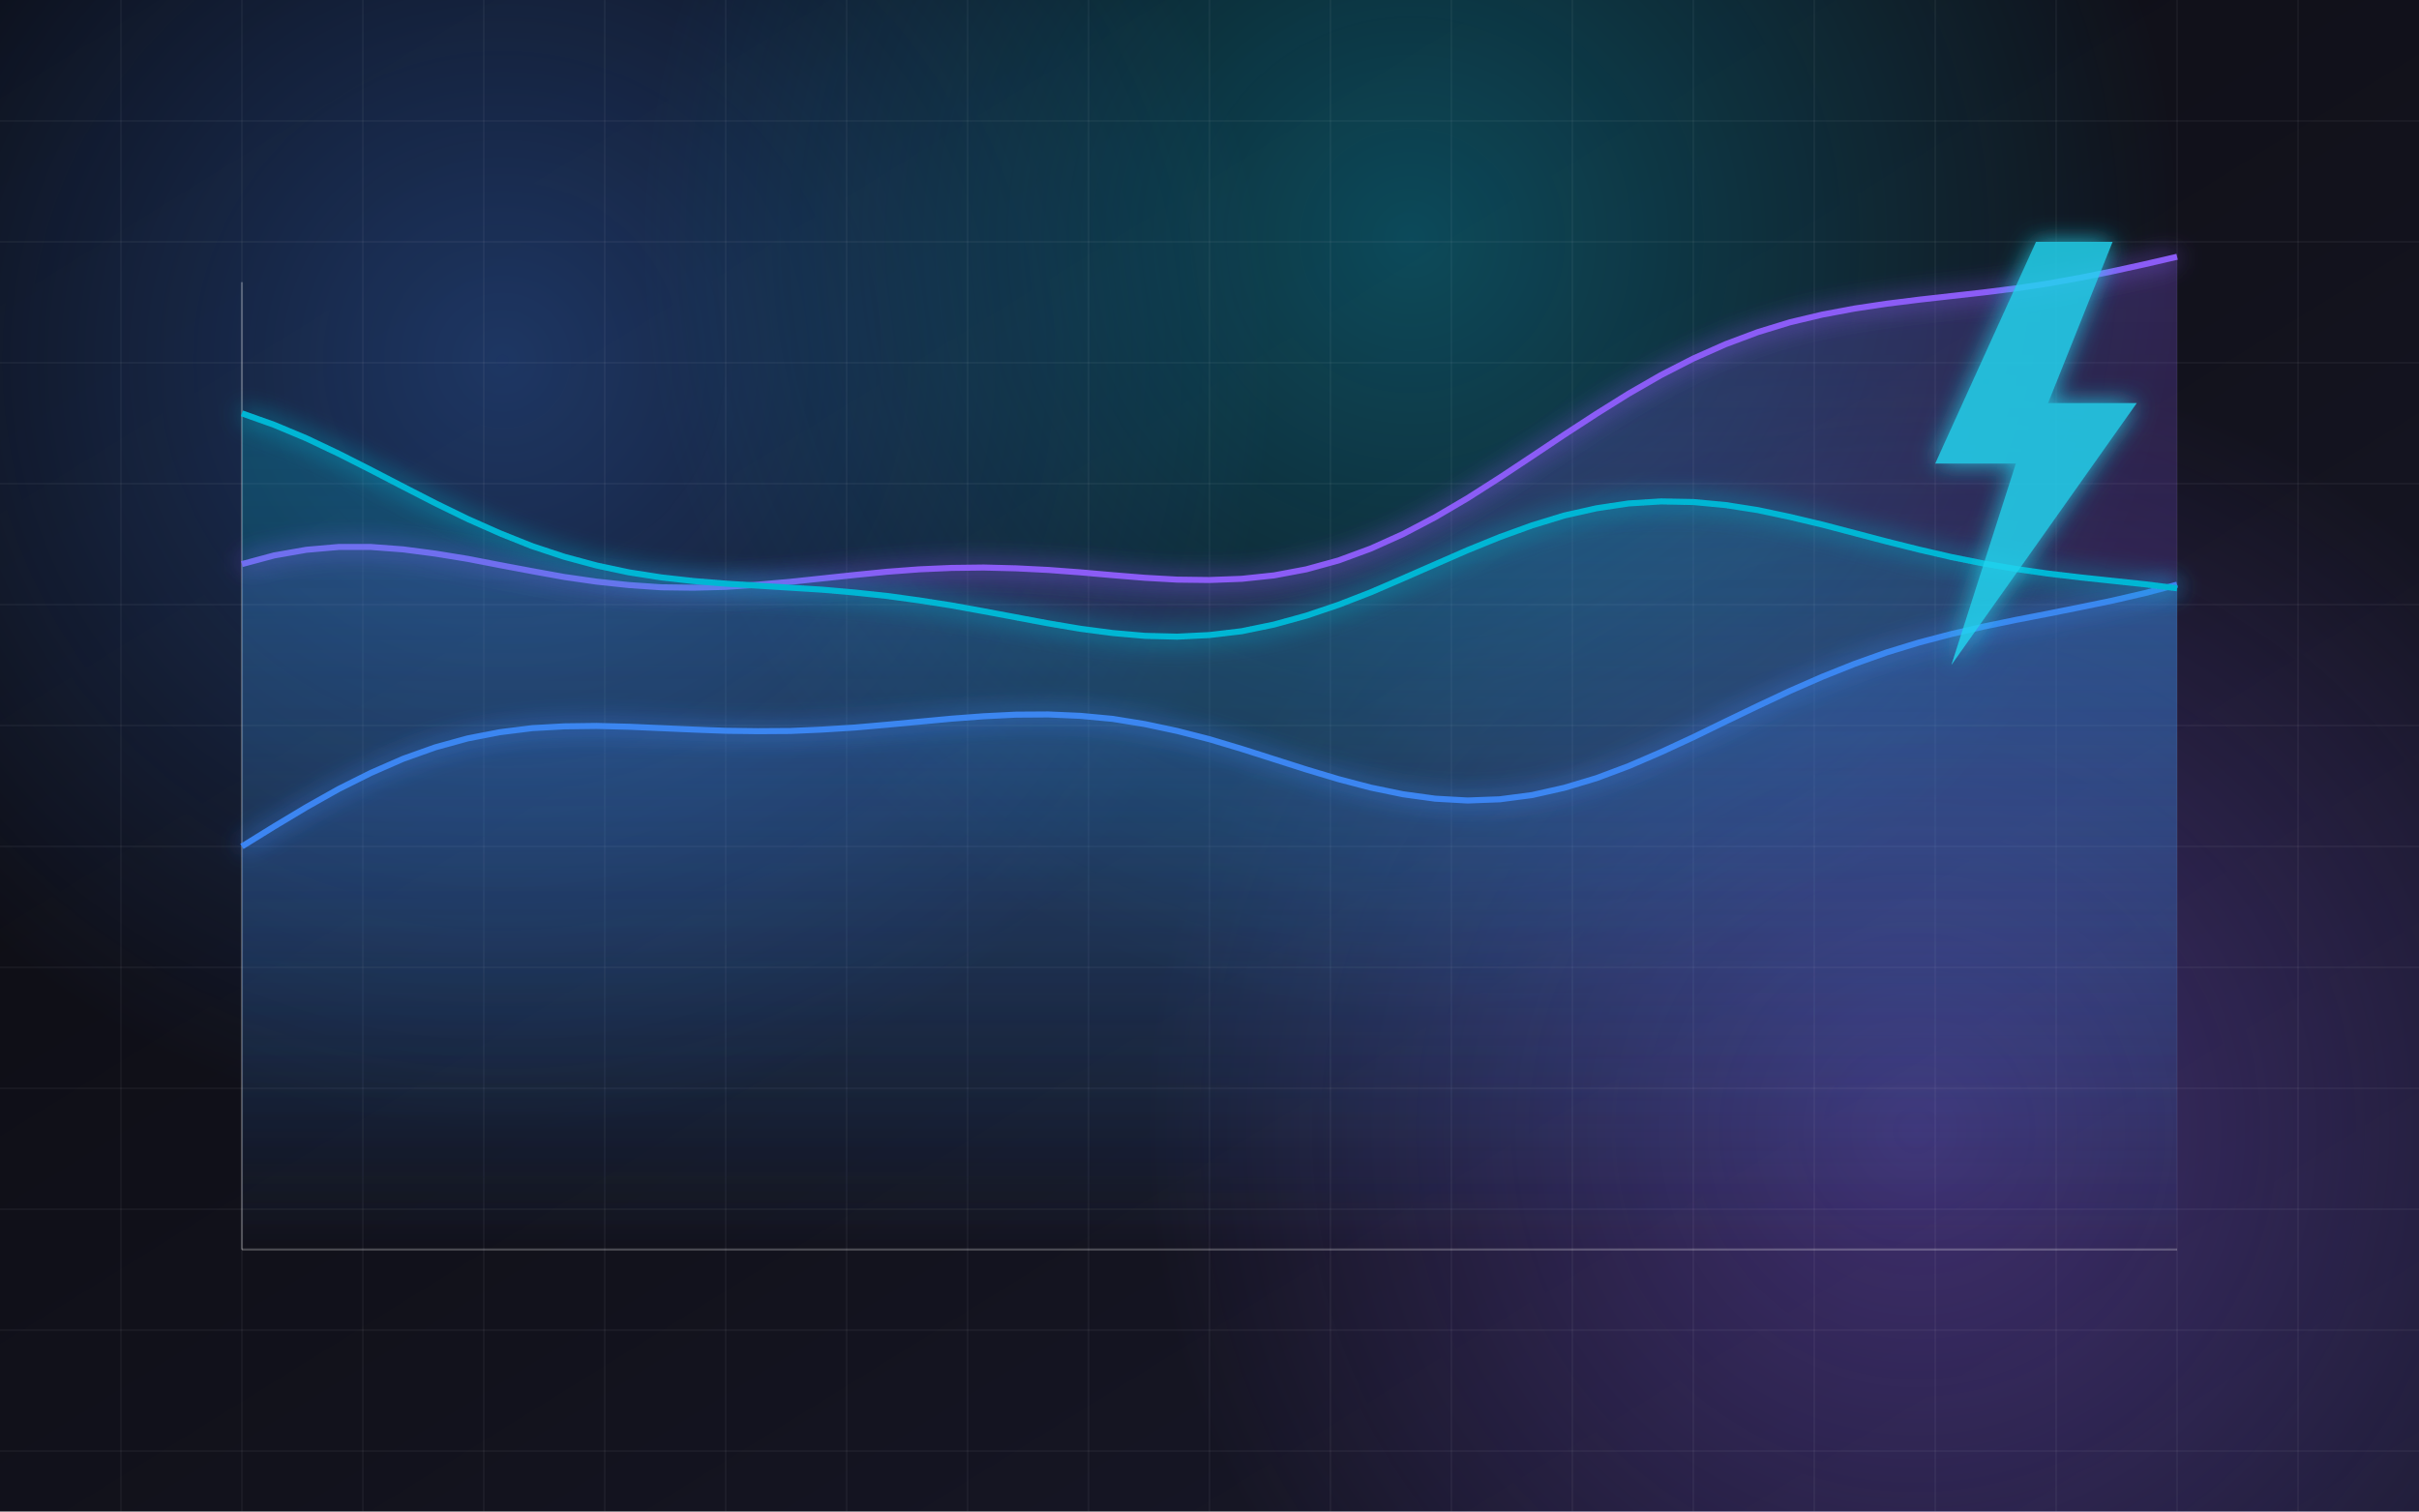
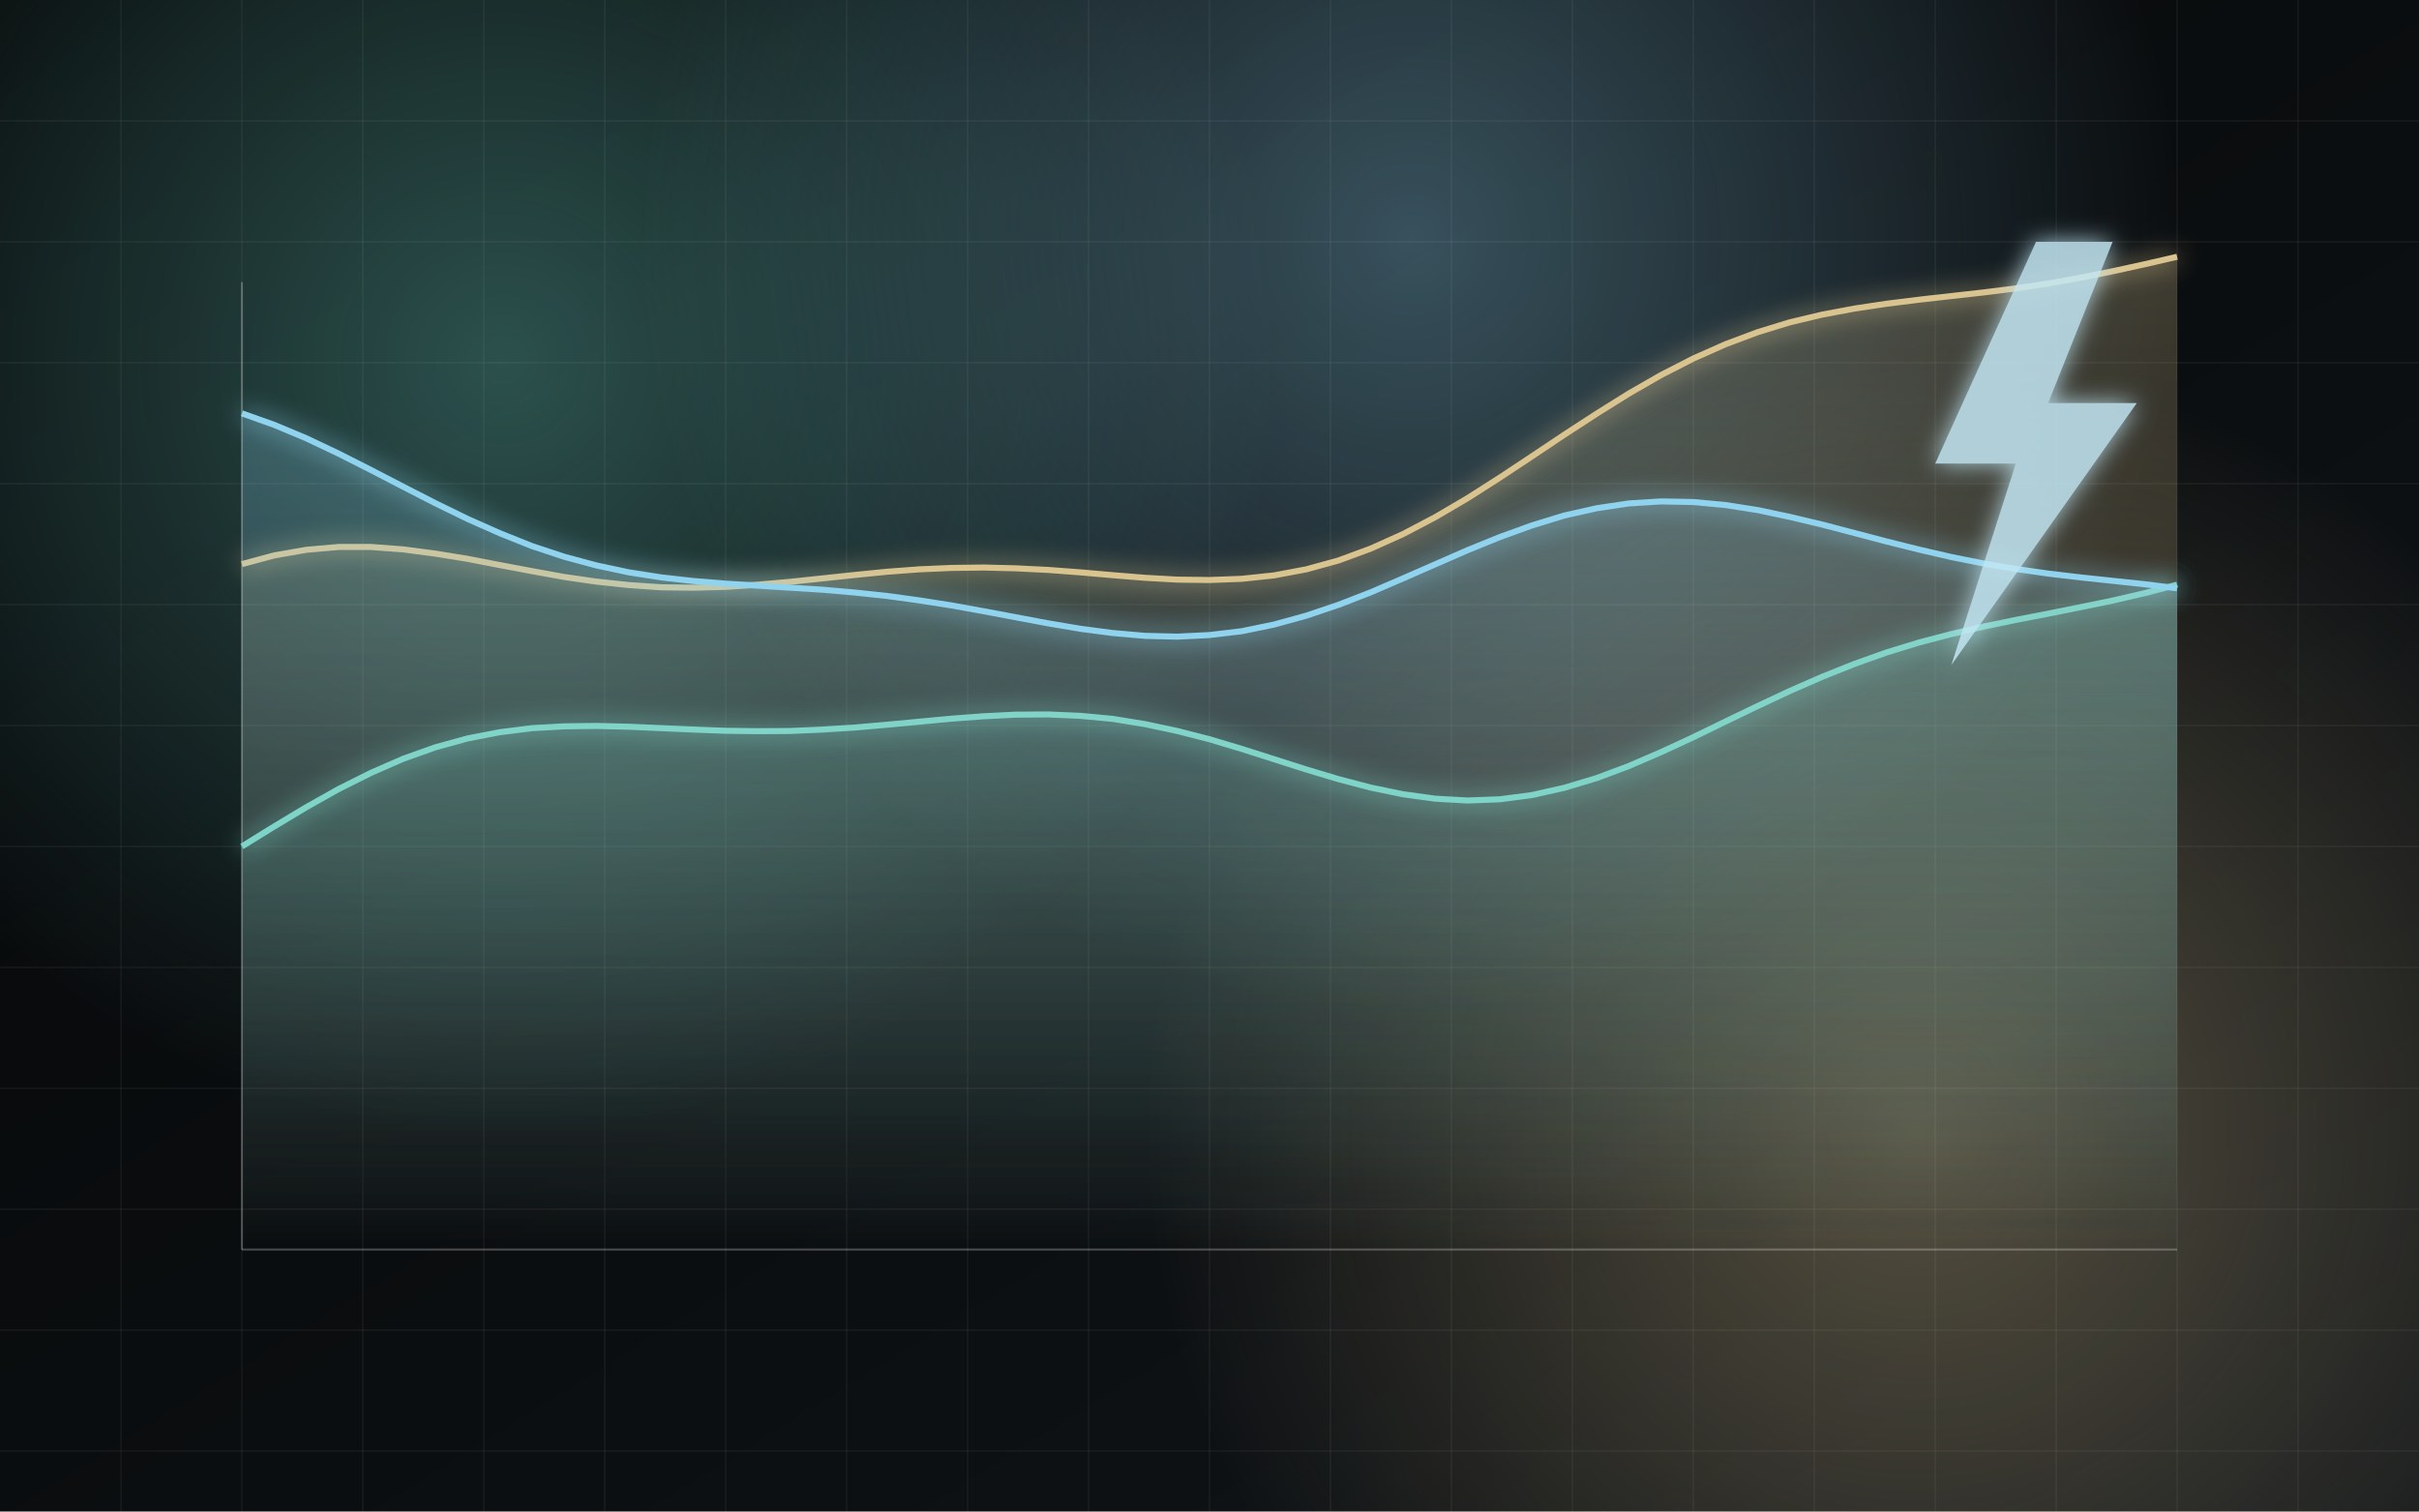
<svg xmlns="http://www.w3.org/2000/svg" viewBox="0 0 1200 750" width="1200" height="750">
  <defs>
    <linearGradient id="bg" x1="0" y1="0" x2="1" y2="1">
-       <stop offset="0" stop-color="#0a0a0f" />
-       <stop offset="0.55" stop-color="#12121c" />
-       <stop offset="1" stop-color="#1a1a2e" />
+       <stop offset="0" stop-color="#050607" />
+       <stop offset="0.55" stop-color="#0b0e10" />
+       <stop offset="1" stop-color="#12161a" />
    </linearGradient>
    <linearGradient id="acc" x1="0" y1="0" x2="1" y2="0">
-       <stop offset="0" stop-color="#3b82f6" />
-       <stop offset="0.5" stop-color="#8b5cf6" />
-       <stop offset="1" stop-color="#06b6d4" />
+       <stop offset="0" stop-color="#6fd6c8" />
+       <stop offset="0.5" stop-color="#d9c38f" />
+       <stop offset="1" stop-color="#8fd3ee" />
    </linearGradient>
    <linearGradient id="accV" x1="0" y1="1" x2="0" y2="0">
-       <stop offset="0" stop-color="#3b82f6" />
-       <stop offset="1" stop-color="#06b6d4" />
+       <stop offset="0" stop-color="#6fd6c8" />
+       <stop offset="1" stop-color="#8fd3ee" />
    </linearGradient>
    <radialGradient id="g0">
-       <stop offset="0" stop-color="#3b82f6" stop-opacity="0.35" />
-       <stop offset="1" stop-color="#3b82f6" stop-opacity="0" />
+       <stop offset="0" stop-color="#6fd6c8" stop-opacity="0.35" />
+       <stop offset="1" stop-color="#6fd6c8" stop-opacity="0" />
    </radialGradient>
    <radialGradient id="g1">
-       <stop offset="0" stop-color="#8b5cf6" stop-opacity="0.35" />
-       <stop offset="1" stop-color="#8b5cf6" stop-opacity="0" />
+       <stop offset="0" stop-color="#d9c38f" stop-opacity="0.35" />
+       <stop offset="1" stop-color="#d9c38f" stop-opacity="0" />
    </radialGradient>
    <radialGradient id="g2">
-       <stop offset="0" stop-color="#06b6d4" stop-opacity="0.35" />
-       <stop offset="1" stop-color="#06b6d4" stop-opacity="0" />
+       <stop offset="0" stop-color="#8fd3ee" stop-opacity="0.35" />
+       <stop offset="1" stop-color="#8fd3ee" stop-opacity="0" />
    </radialGradient>
    <filter id="glow" x="-50%" y="-50%" width="200%" height="200%">
      <feGaussianBlur stdDeviation="6" result="b" />
      <feMerge>
        <feMergeNode in="b" />
        <feMergeNode in="SourceGraphic" />
      </feMerge>
    </filter>
  </defs>
  <rect width="1200" height="750" fill="url(#bg)" />
  <circle cx="250" cy="180" r="380" fill="url(#g0)" />
  <circle cx="950" cy="560" r="380" fill="url(#g1)" />
  <circle cx="700" cy="120" r="380" fill="url(#g2)" />
  <g stroke="#ffffff" stroke-opacity="0.04" stroke-width="1">
    <line x1="60" y1="0" x2="60" y2="750" />
    <line x1="120" y1="0" x2="120" y2="750" />
    <line x1="180" y1="0" x2="180" y2="750" />
    <line x1="240" y1="0" x2="240" y2="750" />
    <line x1="300" y1="0" x2="300" y2="750" />
    <line x1="360" y1="0" x2="360" y2="750" />
    <line x1="420" y1="0" x2="420" y2="750" />
    <line x1="480" y1="0" x2="480" y2="750" />
    <line x1="540" y1="0" x2="540" y2="750" />
    <line x1="600" y1="0" x2="600" y2="750" />
    <line x1="660" y1="0" x2="660" y2="750" />
    <line x1="720" y1="0" x2="720" y2="750" />
    <line x1="780" y1="0" x2="780" y2="750" />
    <line x1="840" y1="0" x2="840" y2="750" />
    <line x1="900" y1="0" x2="900" y2="750" />
    <line x1="960" y1="0" x2="960" y2="750" />
    <line x1="1020" y1="0" x2="1020" y2="750" />
    <line x1="1080" y1="0" x2="1080" y2="750" />
    <line x1="1140" y1="0" x2="1140" y2="750" />
    <line x1="0" y1="60" x2="1200" y2="60" />
    <line x1="0" y1="120" x2="1200" y2="120" />
    <line x1="0" y1="180" x2="1200" y2="180" />
    <line x1="0" y1="240" x2="1200" y2="240" />
    <line x1="0" y1="300" x2="1200" y2="300" />
    <line x1="0" y1="360" x2="1200" y2="360" />
    <line x1="0" y1="420" x2="1200" y2="420" />
    <line x1="0" y1="480" x2="1200" y2="480" />
    <line x1="0" y1="540" x2="1200" y2="540" />
    <line x1="0" y1="600" x2="1200" y2="600" />
    <line x1="0" y1="660" x2="1200" y2="660" />
    <line x1="0" y1="720" x2="1200" y2="720" />
  </g>
  <defs>
    <linearGradient id="a0" x1="0" y1="0" x2="0" y2="1">
-       <stop offset="0" stop-color="#3b82f6" stop-opacity="0.25" />
-       <stop offset="1" stop-color="#3b82f6" stop-opacity="0" />
+       <stop offset="0" stop-color="#6fd6c8" stop-opacity="0.25" />
+       <stop offset="1" stop-color="#6fd6c8" stop-opacity="0" />
    </linearGradient>
    <linearGradient id="a1" x1="0" y1="0" x2="0" y2="1">
-       <stop offset="0" stop-color="#8b5cf6" stop-opacity="0.25" />
-       <stop offset="1" stop-color="#8b5cf6" stop-opacity="0" />
+       <stop offset="0" stop-color="#d9c38f" stop-opacity="0.25" />
+       <stop offset="1" stop-color="#d9c38f" stop-opacity="0" />
    </linearGradient>
    <linearGradient id="a2" x1="0" y1="0" x2="0" y2="1">
-       <stop offset="0" stop-color="#06b6d4" stop-opacity="0.25" />
-       <stop offset="1" stop-color="#06b6d4" stop-opacity="0" />
+       <stop offset="0" stop-color="#8fd3ee" stop-opacity="0.25" />
+       <stop offset="1" stop-color="#8fd3ee" stop-opacity="0" />
    </linearGradient>
  </defs>
  <line x1="120" y1="620" x2="1080" y2="620" stroke="#ffffff" stroke-opacity="0.25" />
  <line x1="120" y1="140" x2="120" y2="620" stroke="#ffffff" stroke-opacity="0.25" />
  <path d="M120 420.0 L136 410.1 L152 400.5 L168 391.5 L184 383.5 L200 376.5 L216 370.8 L232 366.4 L248 363.3 L264 361.3 L280 360.4 L296 360.2 L312 360.6 L328 361.3 L344 362.0 L360 362.6 L376 362.8 L392 362.7 L408 362.0 L424 361.0 L440 359.6 L456 358.1 L472 356.6 L488 355.4 L504 354.6 L520 354.5 L536 355.2 L552 356.7 L568 359.3 L584 362.7 L600 366.8 L616 371.6 L632 376.7 L648 381.8 L664 386.6 L680 390.8 L696 394.1 L712 396.3 L728 397.2 L744 396.6 L760 394.5 L776 390.9 L792 386.1 L808 380.1 L824 373.2 L840 365.8 L856 358.0 L872 350.3 L888 342.8 L904 335.8 L920 329.4 L936 323.7 L952 318.8 L968 314.6 L984 310.9 L1000 307.6 L1016 304.5 L1032 301.3 L1048 298.0 L1064 294.3 L1080 290.1 L1080 620 L120 620 Z" fill="url(#a0)" />
-   <path d="M120 420.0 L136 410.1 L152 400.5 L168 391.5 L184 383.5 L200 376.5 L216 370.8 L232 366.4 L248 363.3 L264 361.3 L280 360.4 L296 360.2 L312 360.6 L328 361.3 L344 362.0 L360 362.6 L376 362.8 L392 362.7 L408 362.0 L424 361.0 L440 359.6 L456 358.1 L472 356.6 L488 355.4 L504 354.6 L520 354.5 L536 355.2 L552 356.7 L568 359.3 L584 362.7 L600 366.8 L616 371.6 L632 376.7 L648 381.8 L664 386.6 L680 390.8 L696 394.1 L712 396.3 L728 397.2 L744 396.6 L760 394.5 L776 390.9 L792 386.1 L808 380.1 L824 373.2 L840 365.8 L856 358.0 L872 350.3 L888 342.8 L904 335.8 L920 329.4 L936 323.7 L952 318.8 L968 314.6 L984 310.9 L1000 307.6 L1016 304.5 L1032 301.3 L1048 298.0 L1064 294.3 L1080 290.1" stroke="#3b82f6" stroke-width="3" fill="none" filter="url(#glow)" />
+   <path d="M120 420.0 L136 410.1 L152 400.5 L168 391.5 L184 383.5 L200 376.5 L216 370.8 L232 366.4 L248 363.3 L264 361.3 L280 360.4 L296 360.2 L312 360.6 L328 361.3 L344 362.0 L360 362.6 L376 362.8 L392 362.7 L408 362.0 L424 361.0 L440 359.6 L456 358.1 L472 356.6 L488 355.4 L504 354.6 L520 354.5 L536 355.2 L552 356.7 L568 359.3 L584 362.7 L600 366.8 L616 371.6 L632 376.7 L648 381.8 L664 386.6 L680 390.8 L696 394.1 L712 396.3 L728 397.2 L744 396.6 L760 394.5 L776 390.9 L792 386.1 L808 380.1 L824 373.2 L840 365.8 L856 358.0 L872 350.3 L888 342.8 L904 335.8 L920 329.4 L936 323.7 L952 318.8 L968 314.6 L984 310.9 L1000 307.6 L1016 304.5 L1032 301.3 L1048 298.0 L1064 294.3 L1080 290.1" stroke="#6fd6c8" stroke-width="3" fill="none" filter="url(#glow)" />
  <path d="M120 279.9 L136 275.6 L152 272.8 L168 271.4 L184 271.4 L200 272.6 L216 274.7 L232 277.3 L248 280.4 L264 283.4 L280 286.3 L296 288.6 L312 290.3 L328 291.4 L344 291.6 L360 291.2 L376 290.1 L392 288.7 L408 287.0 L424 285.3 L440 283.7 L456 282.5 L472 281.8 L488 281.6 L504 282.0 L520 282.8 L536 284.0 L552 285.4 L568 286.7 L584 287.6 L600 287.8 L616 287.2 L632 285.5 L648 282.5 L664 278.1 L680 272.2 L696 265.0 L712 256.6 L728 247.2 L744 237.0 L760 226.4 L776 215.7 L792 205.3 L808 195.3 L824 186.1 L840 177.9 L856 170.8 L872 164.8 L888 159.9 L904 156.1 L920 153.1 L936 150.7 L952 148.7 L968 146.9 L984 145.1 L1000 143.1 L1016 140.7 L1032 137.8 L1048 134.6 L1064 131.1 L1080 127.4 L1080 620 L120 620 Z" fill="url(#a1)" />
-   <path d="M120 279.9 L136 275.6 L152 272.8 L168 271.4 L184 271.4 L200 272.6 L216 274.7 L232 277.3 L248 280.4 L264 283.4 L280 286.3 L296 288.6 L312 290.3 L328 291.4 L344 291.6 L360 291.2 L376 290.1 L392 288.7 L408 287.0 L424 285.3 L440 283.7 L456 282.5 L472 281.8 L488 281.6 L504 282.0 L520 282.8 L536 284.0 L552 285.4 L568 286.7 L584 287.6 L600 287.8 L616 287.2 L632 285.5 L648 282.5 L664 278.1 L680 272.2 L696 265.0 L712 256.6 L728 247.2 L744 237.0 L760 226.4 L776 215.7 L792 205.3 L808 195.3 L824 186.1 L840 177.9 L856 170.8 L872 164.8 L888 159.9 L904 156.1 L920 153.1 L936 150.7 L952 148.7 L968 146.9 L984 145.1 L1000 143.1 L1016 140.7 L1032 137.8 L1048 134.6 L1064 131.1 L1080 127.4" stroke="#8b5cf6" stroke-width="3" fill="none" filter="url(#glow)" />
+   <path d="M120 279.9 L136 275.6 L152 272.8 L168 271.4 L184 271.4 L200 272.6 L216 274.7 L232 277.3 L248 280.4 L264 283.4 L280 286.3 L296 288.6 L312 290.3 L328 291.4 L344 291.6 L360 291.2 L376 290.1 L392 288.7 L408 287.0 L424 285.3 L440 283.7 L456 282.5 L472 281.8 L488 281.6 L504 282.0 L520 282.8 L536 284.0 L552 285.4 L568 286.7 L584 287.6 L600 287.8 L616 287.2 L632 285.5 L648 282.5 L664 278.1 L680 272.2 L696 265.0 L712 256.6 L728 247.2 L744 237.0 L760 226.4 L776 215.7 L792 205.3 L808 195.3 L824 186.1 L840 177.9 L856 170.8 L872 164.8 L888 159.9 L904 156.1 L920 153.1 L936 150.7 L952 148.7 L968 146.9 L984 145.1 L1000 143.1 L1016 140.7 L1032 137.8 L1048 134.6 L1064 131.1 L1080 127.4" stroke="#d9c38f" stroke-width="3" fill="none" filter="url(#glow)" />
  <path d="M120 205.1 L136 210.8 L152 217.5 L168 225.1 L184 233.2 L200 241.5 L216 249.7 L232 257.5 L248 264.6 L264 271.0 L280 276.3 L296 280.6 L312 284.0 L328 286.5 L344 288.3 L360 289.6 L376 290.6 L392 291.6 L408 292.6 L424 294.0 L440 295.7 L456 297.9 L472 300.4 L488 303.3 L504 306.3 L520 309.3 L536 312.0 L552 314.1 L568 315.5 L584 315.9 L600 315.1 L616 313.2 L632 309.9 L648 305.5 L664 300.1 L680 293.9 L696 287.0 L712 280.0 L728 273.0 L744 266.5 L760 260.7 L776 255.8 L792 252.2 L808 249.8 L824 248.8 L840 249.1 L856 250.6 L872 253.1 L888 256.5 L904 260.3 L920 264.5 L936 268.7 L952 272.7 L968 276.4 L984 279.6 L1000 282.3 L1016 284.6 L1032 286.5 L1048 288.2 L1064 289.9 L1080 291.9 L1080 620 L120 620 Z" fill="url(#a2)" />
-   <path d="M120 205.1 L136 210.8 L152 217.5 L168 225.1 L184 233.2 L200 241.5 L216 249.7 L232 257.5 L248 264.6 L264 271.0 L280 276.3 L296 280.6 L312 284.0 L328 286.5 L344 288.3 L360 289.6 L376 290.6 L392 291.6 L408 292.6 L424 294.0 L440 295.7 L456 297.9 L472 300.4 L488 303.3 L504 306.3 L520 309.3 L536 312.0 L552 314.1 L568 315.5 L584 315.9 L600 315.1 L616 313.2 L632 309.9 L648 305.5 L664 300.1 L680 293.9 L696 287.0 L712 280.0 L728 273.0 L744 266.5 L760 260.7 L776 255.8 L792 252.2 L808 249.8 L824 248.8 L840 249.1 L856 250.6 L872 253.1 L888 256.5 L904 260.3 L920 264.5 L936 268.7 L952 272.7 L968 276.4 L984 279.6 L1000 282.3 L1016 284.6 L1032 286.5 L1048 288.2 L1064 289.9 L1080 291.9" stroke="#06b6d4" stroke-width="3" fill="none" filter="url(#glow)" />
-   <path d="M1010 120 L960 230 L1000 230 L968 330 L1060 200 L1016 200 L1048 120 Z" fill="#22d3ee" opacity="0.85" filter="url(#glow)" />
+   <path d="M120 205.1 L136 210.8 L152 217.5 L168 225.1 L184 233.2 L200 241.5 L216 249.7 L232 257.5 L248 264.6 L264 271.0 L280 276.3 L296 280.6 L312 284.0 L328 286.5 L344 288.3 L360 289.6 L376 290.6 L392 291.6 L408 292.6 L424 294.0 L440 295.7 L456 297.9 L472 300.4 L488 303.3 L504 306.3 L520 309.3 L536 312.0 L552 314.1 L568 315.5 L584 315.9 L600 315.1 L616 313.2 L632 309.9 L648 305.5 L664 300.1 L680 293.9 L696 287.0 L712 280.0 L728 273.0 L744 266.5 L760 260.7 L776 255.8 L792 252.2 L808 249.8 L824 248.8 L840 249.1 L856 250.6 L872 253.1 L888 256.5 L904 260.3 L920 264.5 L936 268.7 L952 272.7 L968 276.4 L984 279.6 L1000 282.3 L1016 284.6 L1032 286.5 L1048 288.2 L1064 289.9 L1080 291.9" stroke="#8fd3ee" stroke-width="3" fill="none" filter="url(#glow)" />
+   <path d="M1010 120 L960 230 L1000 230 L968 330 L1060 200 L1016 200 L1048 120 Z" fill="#c3e8f5" opacity="0.85" filter="url(#glow)" />
</svg>
